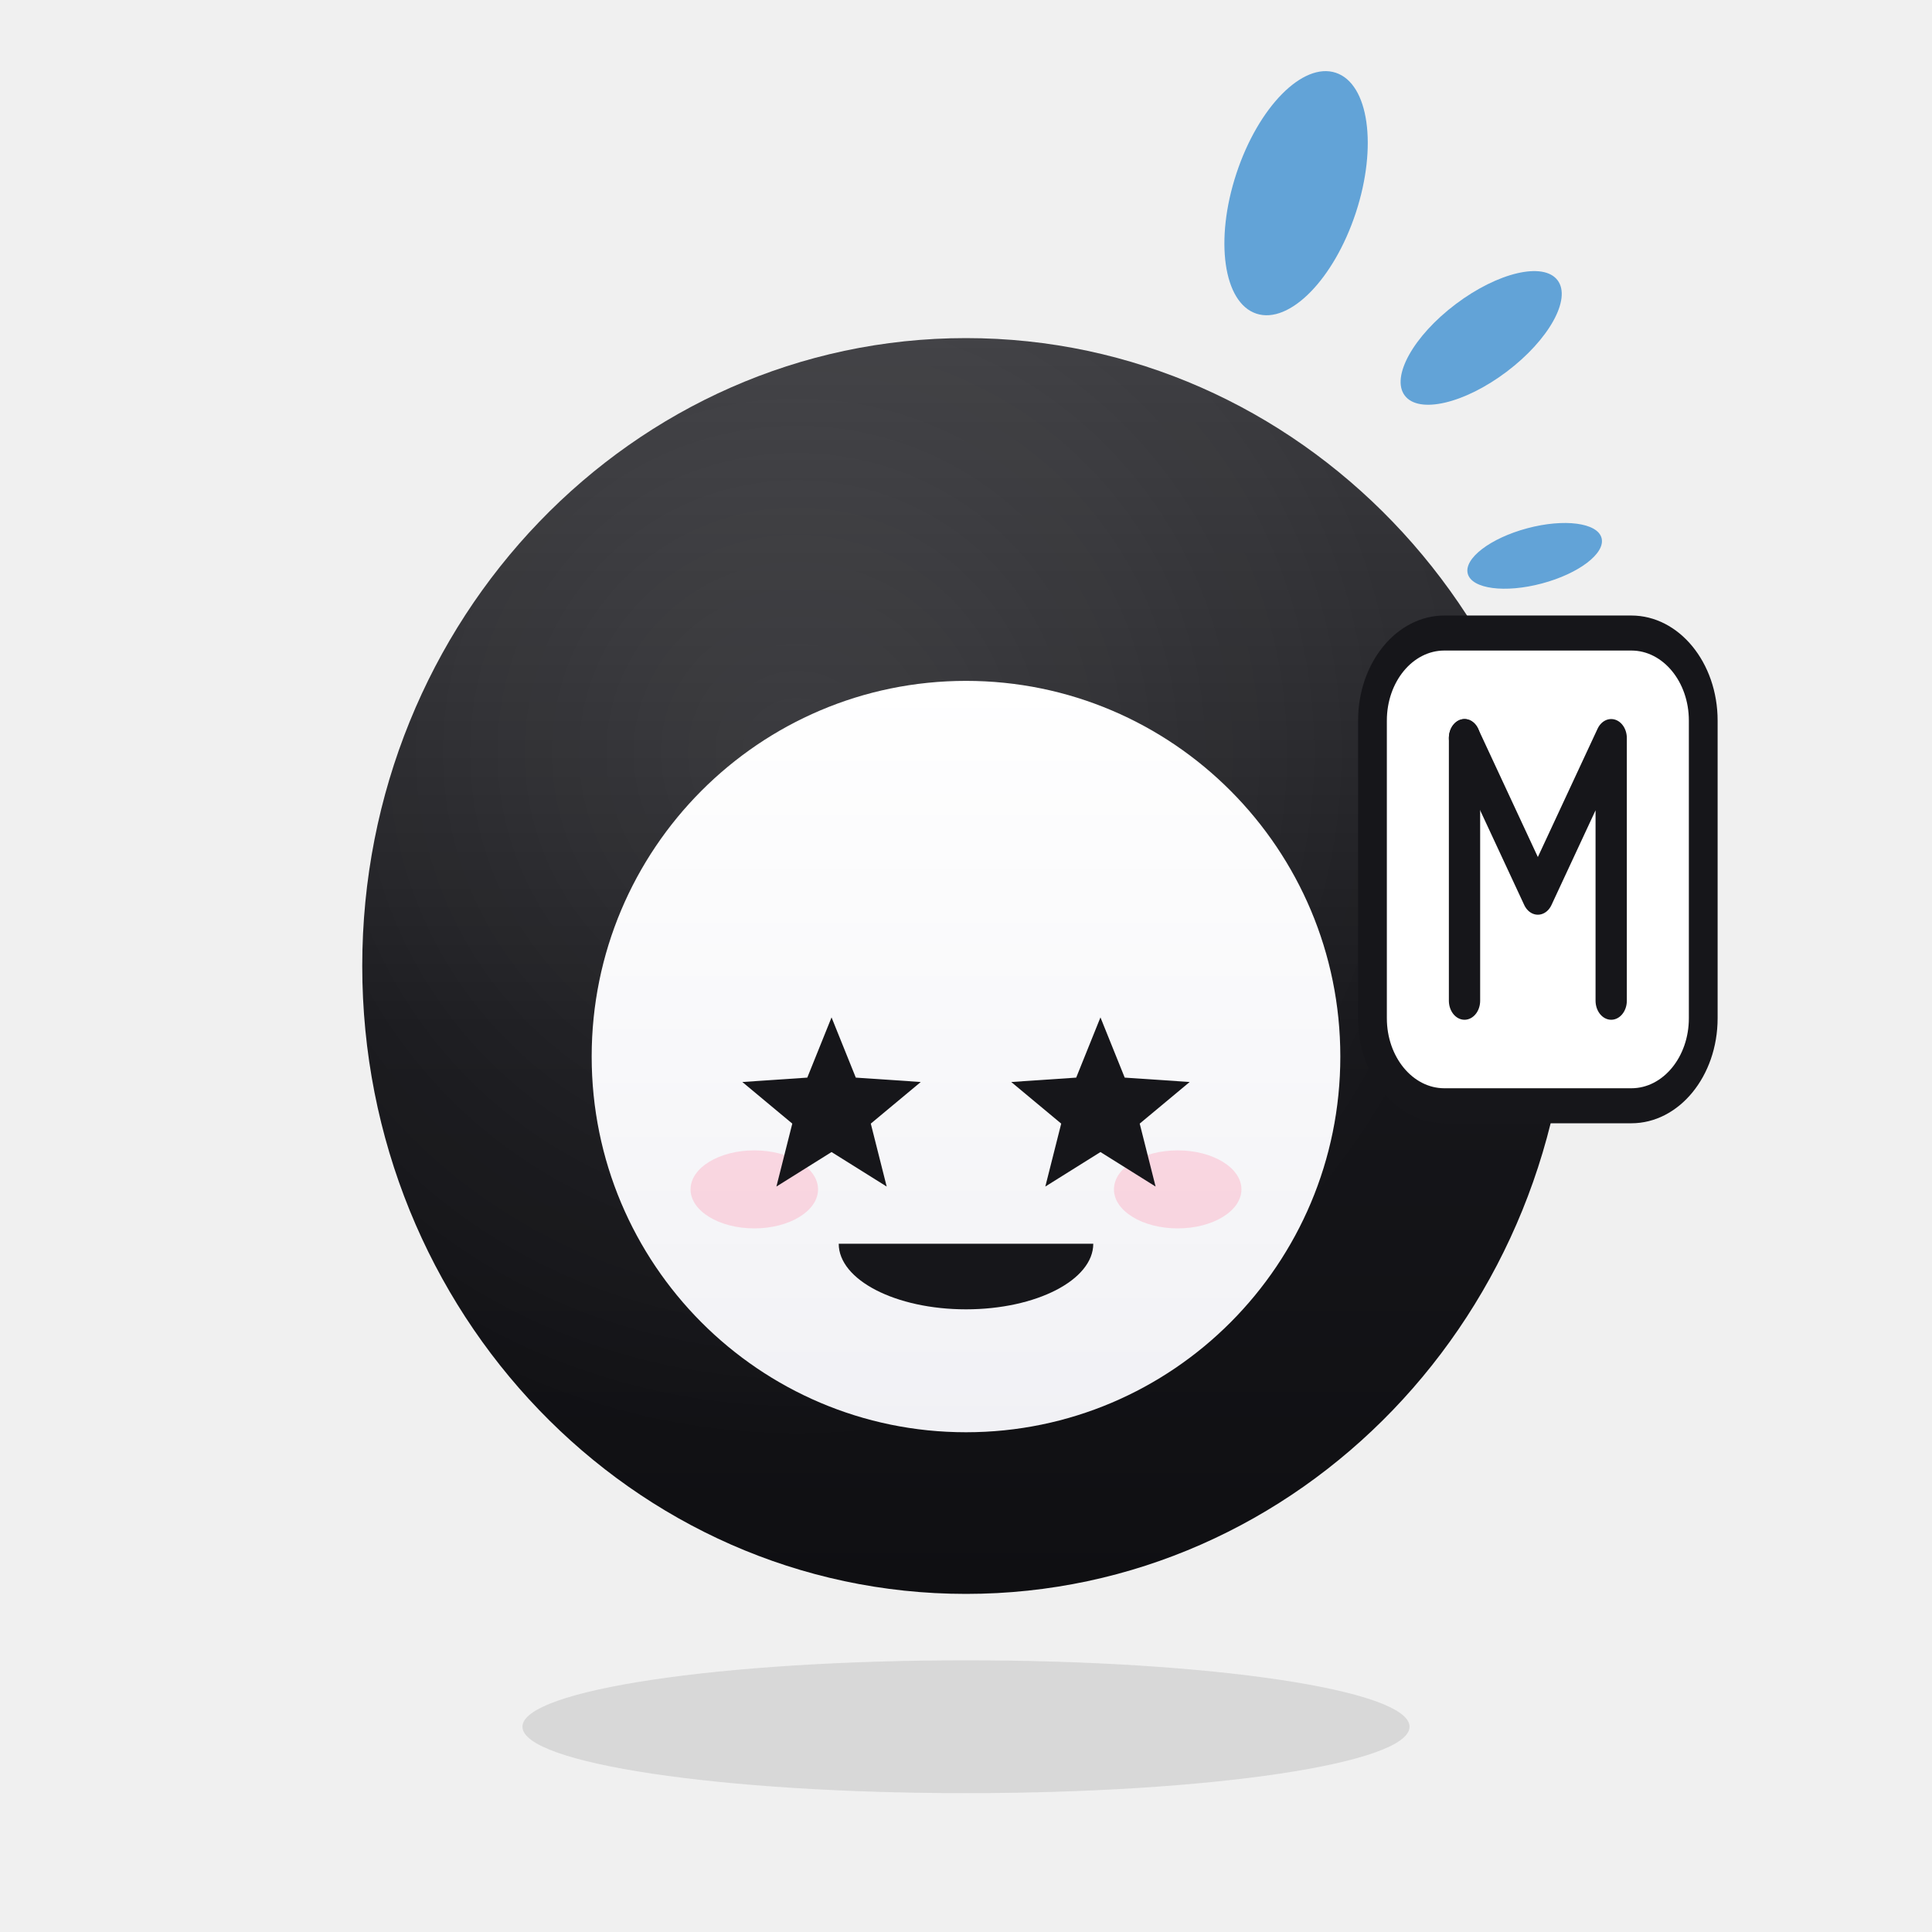
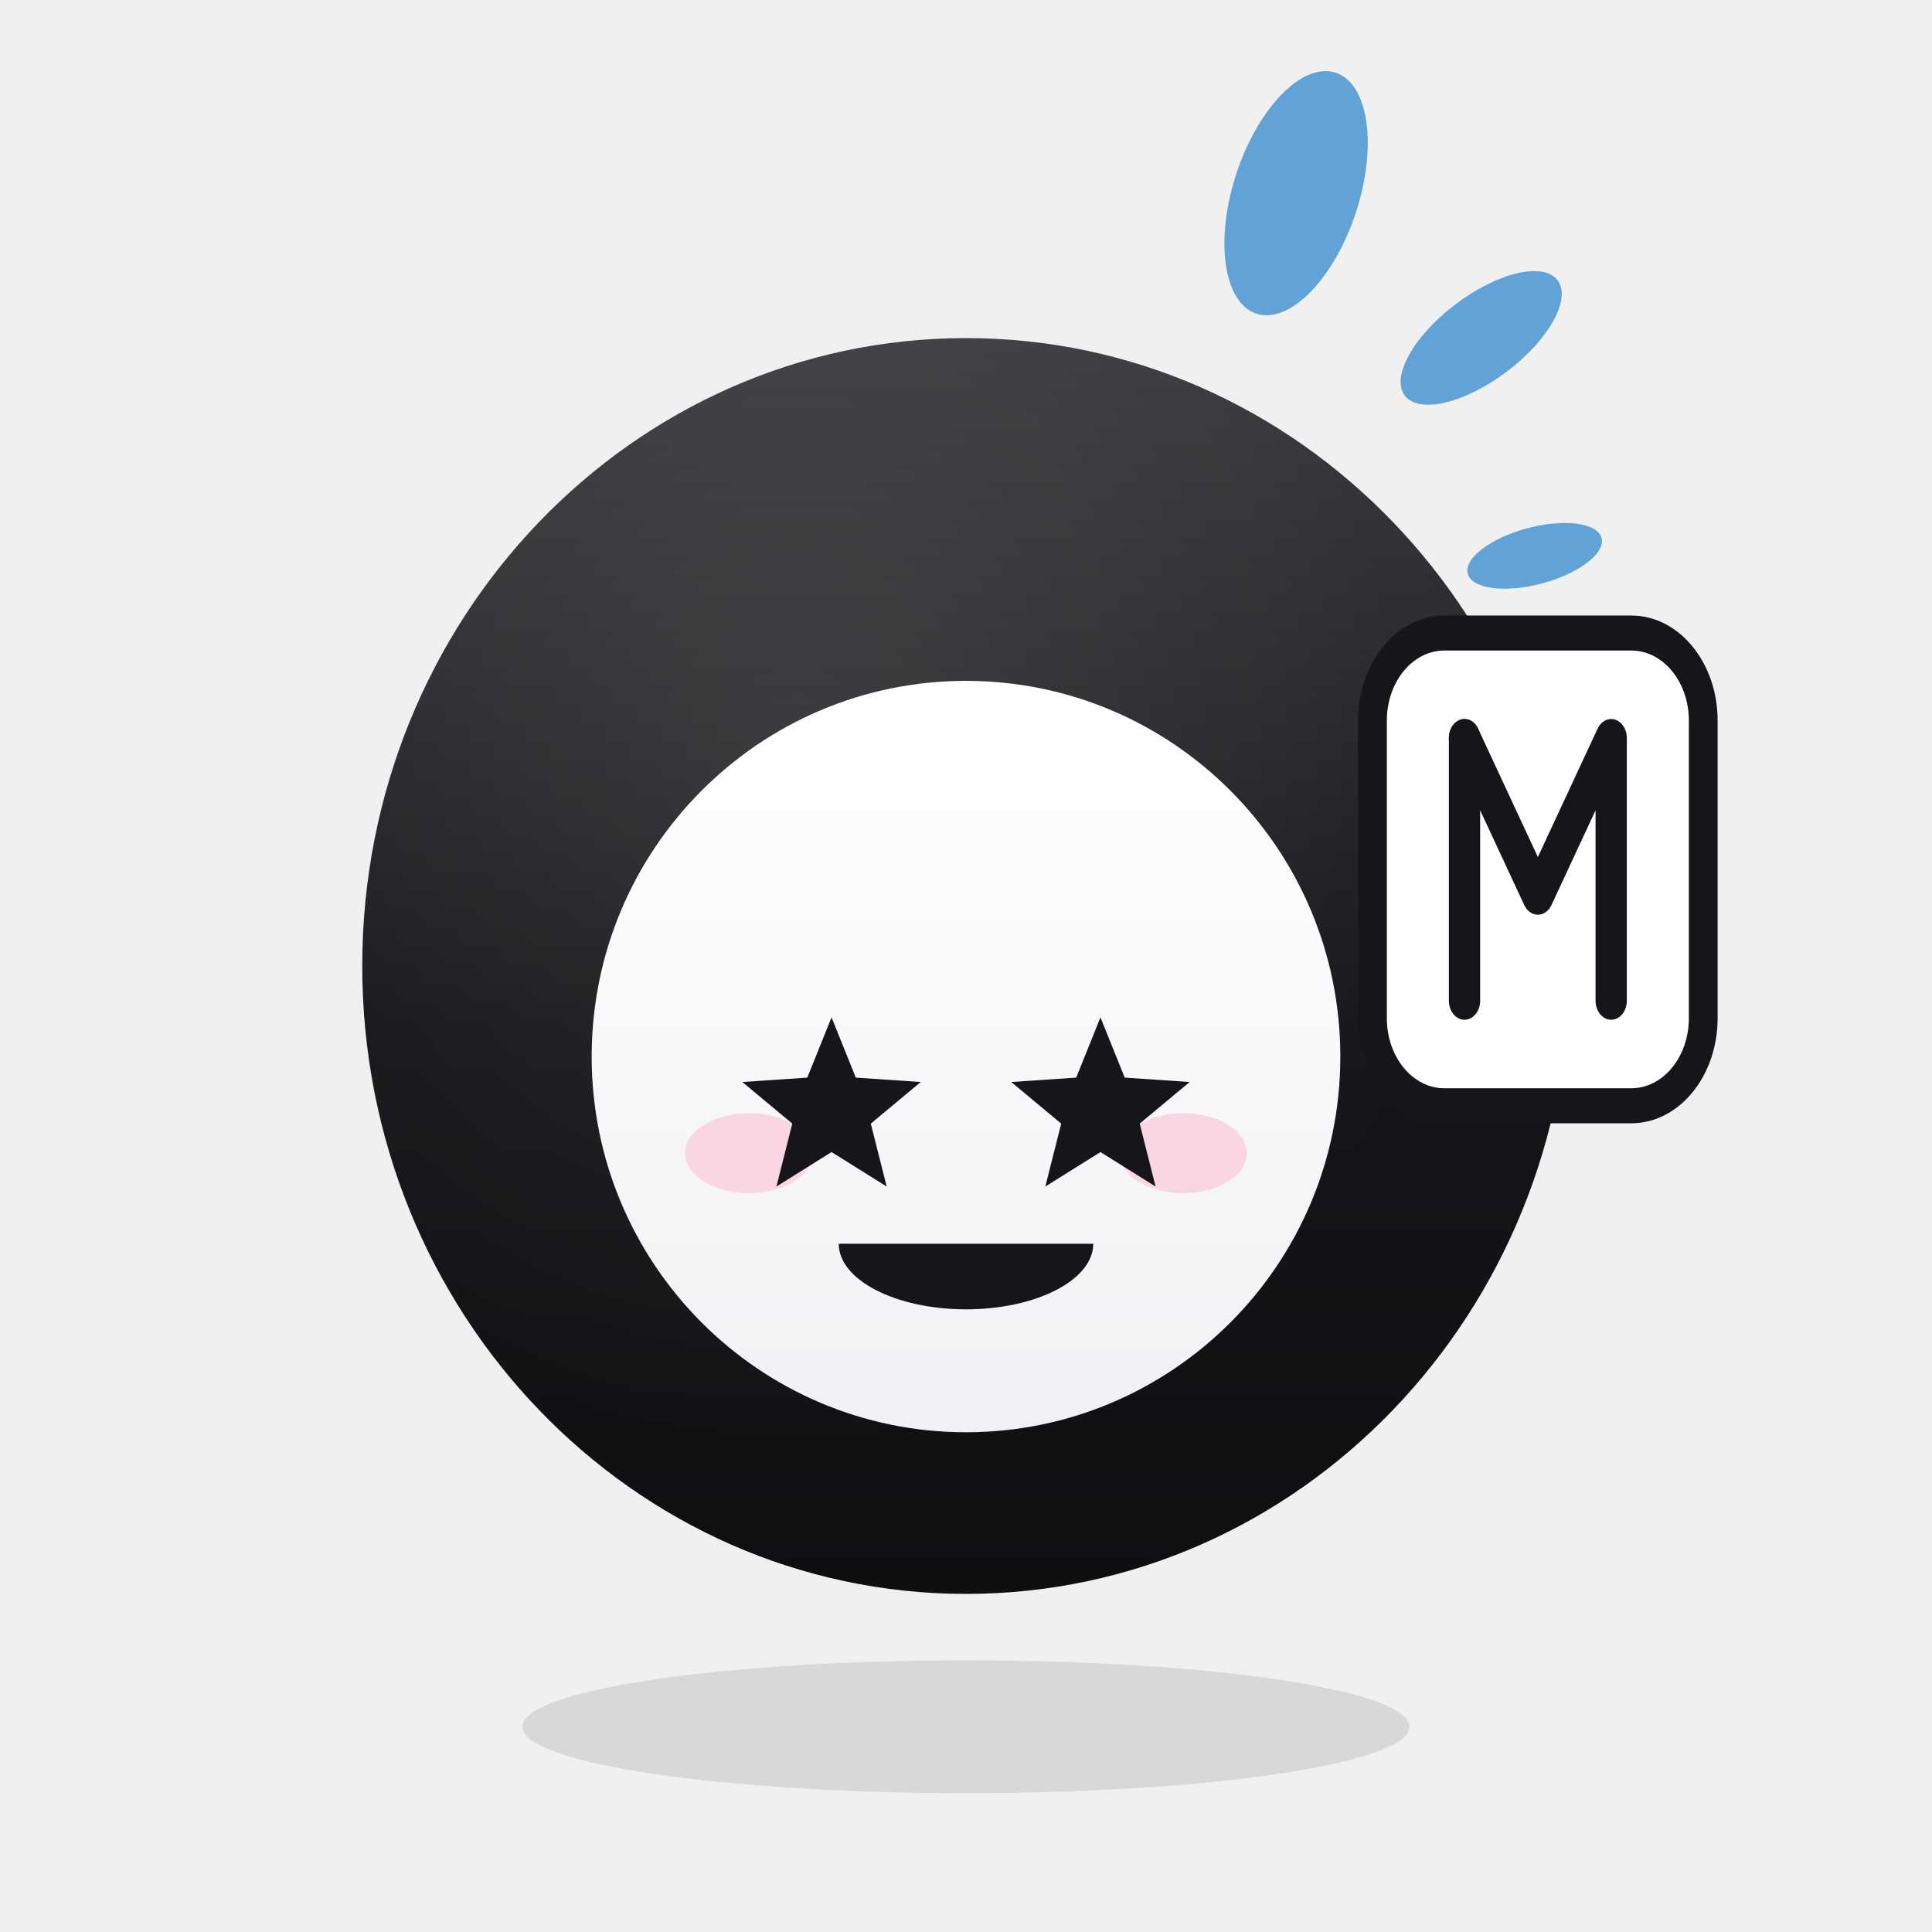
<svg xmlns="http://www.w3.org/2000/svg" width="320" height="320" viewBox="0 0 320 320">
  <defs>
    <linearGradient id="bg0" gradientUnits="userSpaceOnUse" x1="0" y1="-104" x2="0" y2="104">
      <stop offset="0" stop-color="#3b3b3f" />
      <stop offset="0.55" stop-color="#16161A" />
      <stop offset="1" stop-color="#0f0f12" />
    </linearGradient>
    <radialGradient id="bg1" gradientUnits="userSpaceOnUse" cx="-28" cy="-35.36" r="115" fx="-28" fy="-35.36">
      <stop offset="0" stop-color="#FFFFFF" />
      <stop offset="1" stop-color="rgba(255,255,255,0)" />
    </radialGradient>
    <linearGradient id="bg2" gradientUnits="userSpaceOnUse" x1="0" y1="-47.226" x2="0" y2="77.226">
      <stop offset="0" stop-color="#FFFFFF" />
      <stop offset="1" stop-color="#F1F1F5" />
    </linearGradient>
    <clipPath id="bc1">
      <path d="M62 15C62 49.367 34.242 77.226 0 77.226C-34.242 77.226 -62 49.367 -62 15C-62 -19.367 -34.242 -47.226 0 -47.226C34.242 -47.226 62 -19.367 62 15" transform="matrix(1 0 0 1 160 160)" />
    </clipPath>
  </defs>
  <path d="M73.467 126C73.467 132.075 40.575 137 0 137C-40.575 137 -73.467 132.075 -73.467 126C-73.467 119.925 -40.575 115 0 115C40.575 115 73.467 119.925 73.467 126" fill="rgba(22,22,26,0.13)" fill-opacity="0.857" transform="matrix(1 0 0 1 160 160)" />
  <path d="M100 0C100 57.438 55.228 104 0 104C-55.228 104 -100 57.438 -100 0C-100 -57.438 -55.228 -104 0 -104C55.228 -104 100 -57.438 100 0" fill="url(#bg0)" transform="matrix(1 0 0 1 160 160)" />
  <path d="M100 0C100 57.438 55.228 104 0 104C-55.228 104 -100 57.438 -100 0C-100 -57.438 -55.228 -104 0 -104C55.228 -104 100 -57.438 100 0" fill="url(#bg1)" fill-opacity="0.1" transform="matrix(1 0 0 1 160 160)" />
  <path d="M62 15C62 49.367 34.242 77.226 0 77.226C-34.242 77.226 -62 49.367 -62 15C-62 -19.367 -34.242 -47.226 0 -47.226C34.242 -47.226 62 -19.367 62 15" fill="url(#bg2)" transform="matrix(1 0 0 1 160 160)" />
-   <path d="M11.5 0C11.5 3.866 6.351 7 0 7C-6.351 7 -11.5 3.866 -11.5 0C-11.5 -3.866 -6.351 -7 0 -7C6.351 -7 11.5 -3.866 11.5 0" fill="rgba(255,138,168,0.42)" fill-opacity="0.7" transform="matrix(0.918 0 0 0.923 124.936 197)" />
-   <path d="M11.5 0C11.5 3.866 6.351 7 0 7C-6.351 7 -11.5 3.866 -11.5 0C-11.5 -3.866 -6.351 -7 0 -7C6.351 -7 11.5 -3.866 11.5 0" fill="rgba(255,138,168,0.42)" fill-opacity="0.7" transform="matrix(0.918 0 0 0.923 195.064 197)" />
+   <path d="M11.5 0C11.5 3.866 6.351 7 0 7C-6.351 7 -11.5 3.866 -11.5 0C-11.5 -3.866 -6.351 -7 0 -7C6.351 -7 11.5 -3.866 11.5 0" fill="rgba(255,138,168,0.42)" fill-opacity="0.7" transform="matrix(0.918 0 0 0.946 124.036 191)" />
+   <path d="M11.5 0C11.5 3.866 6.351 7 0 7C-6.351 7 -11.5 3.866 -11.5 0C-11.5 -3.866 -6.351 -7 0 -7C6.351 -7 11.5 -3.866 11.5 0" fill="rgba(255,138,168,0.42)" fill-opacity="0.7" transform="matrix(0.918 0 0 0.946 195.964 191)" />
  <g clip-path="url(#bc1)">
    <path d="M0 -16L4.138 -5.695L15.217 -4.944L6.695 2.175L9.405 12.944L0 7.04L-9.405 12.944L-6.695 2.175L-15.217 -4.944L-4.138 -5.695Z" fill="#16161A" transform="matrix(0.971 0 0 0.968 137.73 184)" />
    <path d="M0 -16L4.138 -5.695L15.217 -4.944L6.695 2.175L9.405 12.944L0 7.04L-9.405 12.944L-6.695 2.175L-15.217 -4.944L-4.138 -5.695Z" fill="#16161A" transform="matrix(0.971 0 0 0.968 182.27 184)" />
    <path d="M-21.08 0L21.08 0C21.08 6.835 11.642 12.376 0 12.376C-11.642 12.376 -21.08 6.835 -21.08 0Z" fill="#16161A" transform="matrix(1 0 0 0.878 160 206)" />
  </g>
  <path d="M-10.215 -10.816C-8.289 -8.119 -9.498 -3.956 -12.914 -1.517C-16.33 0.922 -20.66 0.713 -22.585 -1.984C-24.511 -4.681 -23.302 -8.844 -19.886 -11.283C-16.47 -13.722 -12.14 -13.513 -10.215 -10.816" fill="#2A2A31" transform="matrix(0.825 0 0 1 265.983 157.6)" />
  <path d="M17.2 0C17.2 11.267 9.499 20.4 0 20.4C-9.499 20.4 -17.2 11.267 -17.2 0C-17.2 -11.267 -9.499 -20.4 0 -20.4C9.499 -20.4 17.2 -11.267 17.2 0" fill="#2A2A31" transform="matrix(0.825 0 0 1 265.983 157.6)" />
  <path d="M10.407 0C10.407 11.598 5.748 21 0 21C-5.748 21 -10.407 11.598 -10.407 0C-10.407 -11.598 -5.748 -21 0 -21C5.748 -21 10.407 -11.598 10.407 0" fill="#1478C9" fill-opacity="0.644" transform="matrix(0.95 0.313 -0.313 0.95 214.672 32)" />
  <path d="M7.013 0C7.013 8.759 3.873 15.859 0 15.859C-3.873 15.859 -7.013 8.759 -7.013 0C-7.013 -8.759 -3.873 -15.859 0 -15.859C3.873 -15.859 7.013 -8.759 7.013 0" fill="#1478C9" fill-opacity="0.644" transform="matrix(0.602 0.798 -0.798 0.602 245.33 55.971)" />
  <path d="M4.73 0C4.73 6.334 2.612 11.469 0 11.469C-2.612 11.469 -4.73 6.334 -4.73 0C-4.73 -6.334 -2.612 -11.469 0 -11.469C2.612 -11.469 4.73 -6.334 4.73 0" fill="#1478C9" fill-opacity="0.644" transform="matrix(0.258 0.966 -0.966 0.258 254.188 92.067)" />
  <path d="M-13 -27L13 -27L13 -27C18.523 -27 23 -22.523 23 -17L23 17L23 17C23 22.523 18.523 27 13 27L-13 27L-13 27C-18.523 27 -23 22.523 -23 17L-23 -17L-23 -17C-23 -22.523 -18.523 -27 -13 -27Z" fill="#FFFFFF" transform="matrix(1.191 0 0 1.45 254.717 144)" />
  <path d="M-13 -27L13 -27L13 -27C18.523 -27 23 -22.523 23 -17L23 17L23 17C23 22.523 18.523 27 13 27L-13 27L-13 27C-18.523 27 -23 22.523 -23 17L-23 -17L-23 -17C-23 -22.523 -18.523 -27 -13 -27Z" fill="none" stroke="#16161A" stroke-width="4" stroke-linecap="round" stroke-linejoin="round" transform="matrix(1.191 0 0 1.45 254.717 144)" />
  <path d="M-0.34 -0.5L-0.34 0.5" fill="none" stroke="#16161A" stroke-width="0.145" stroke-linecap="round" stroke-linejoin="round" transform="matrix(35.728 0 0 43.5 254.717 144)" />
  <path d="M-0.34 -0.5L0 0.1L0.34 -0.5L0.34 0.5" fill="none" stroke="#16161A" stroke-width="0.145" stroke-linecap="round" stroke-linejoin="round" transform="matrix(35.728 0 0 43.5 254.717 144)" />
</svg>
